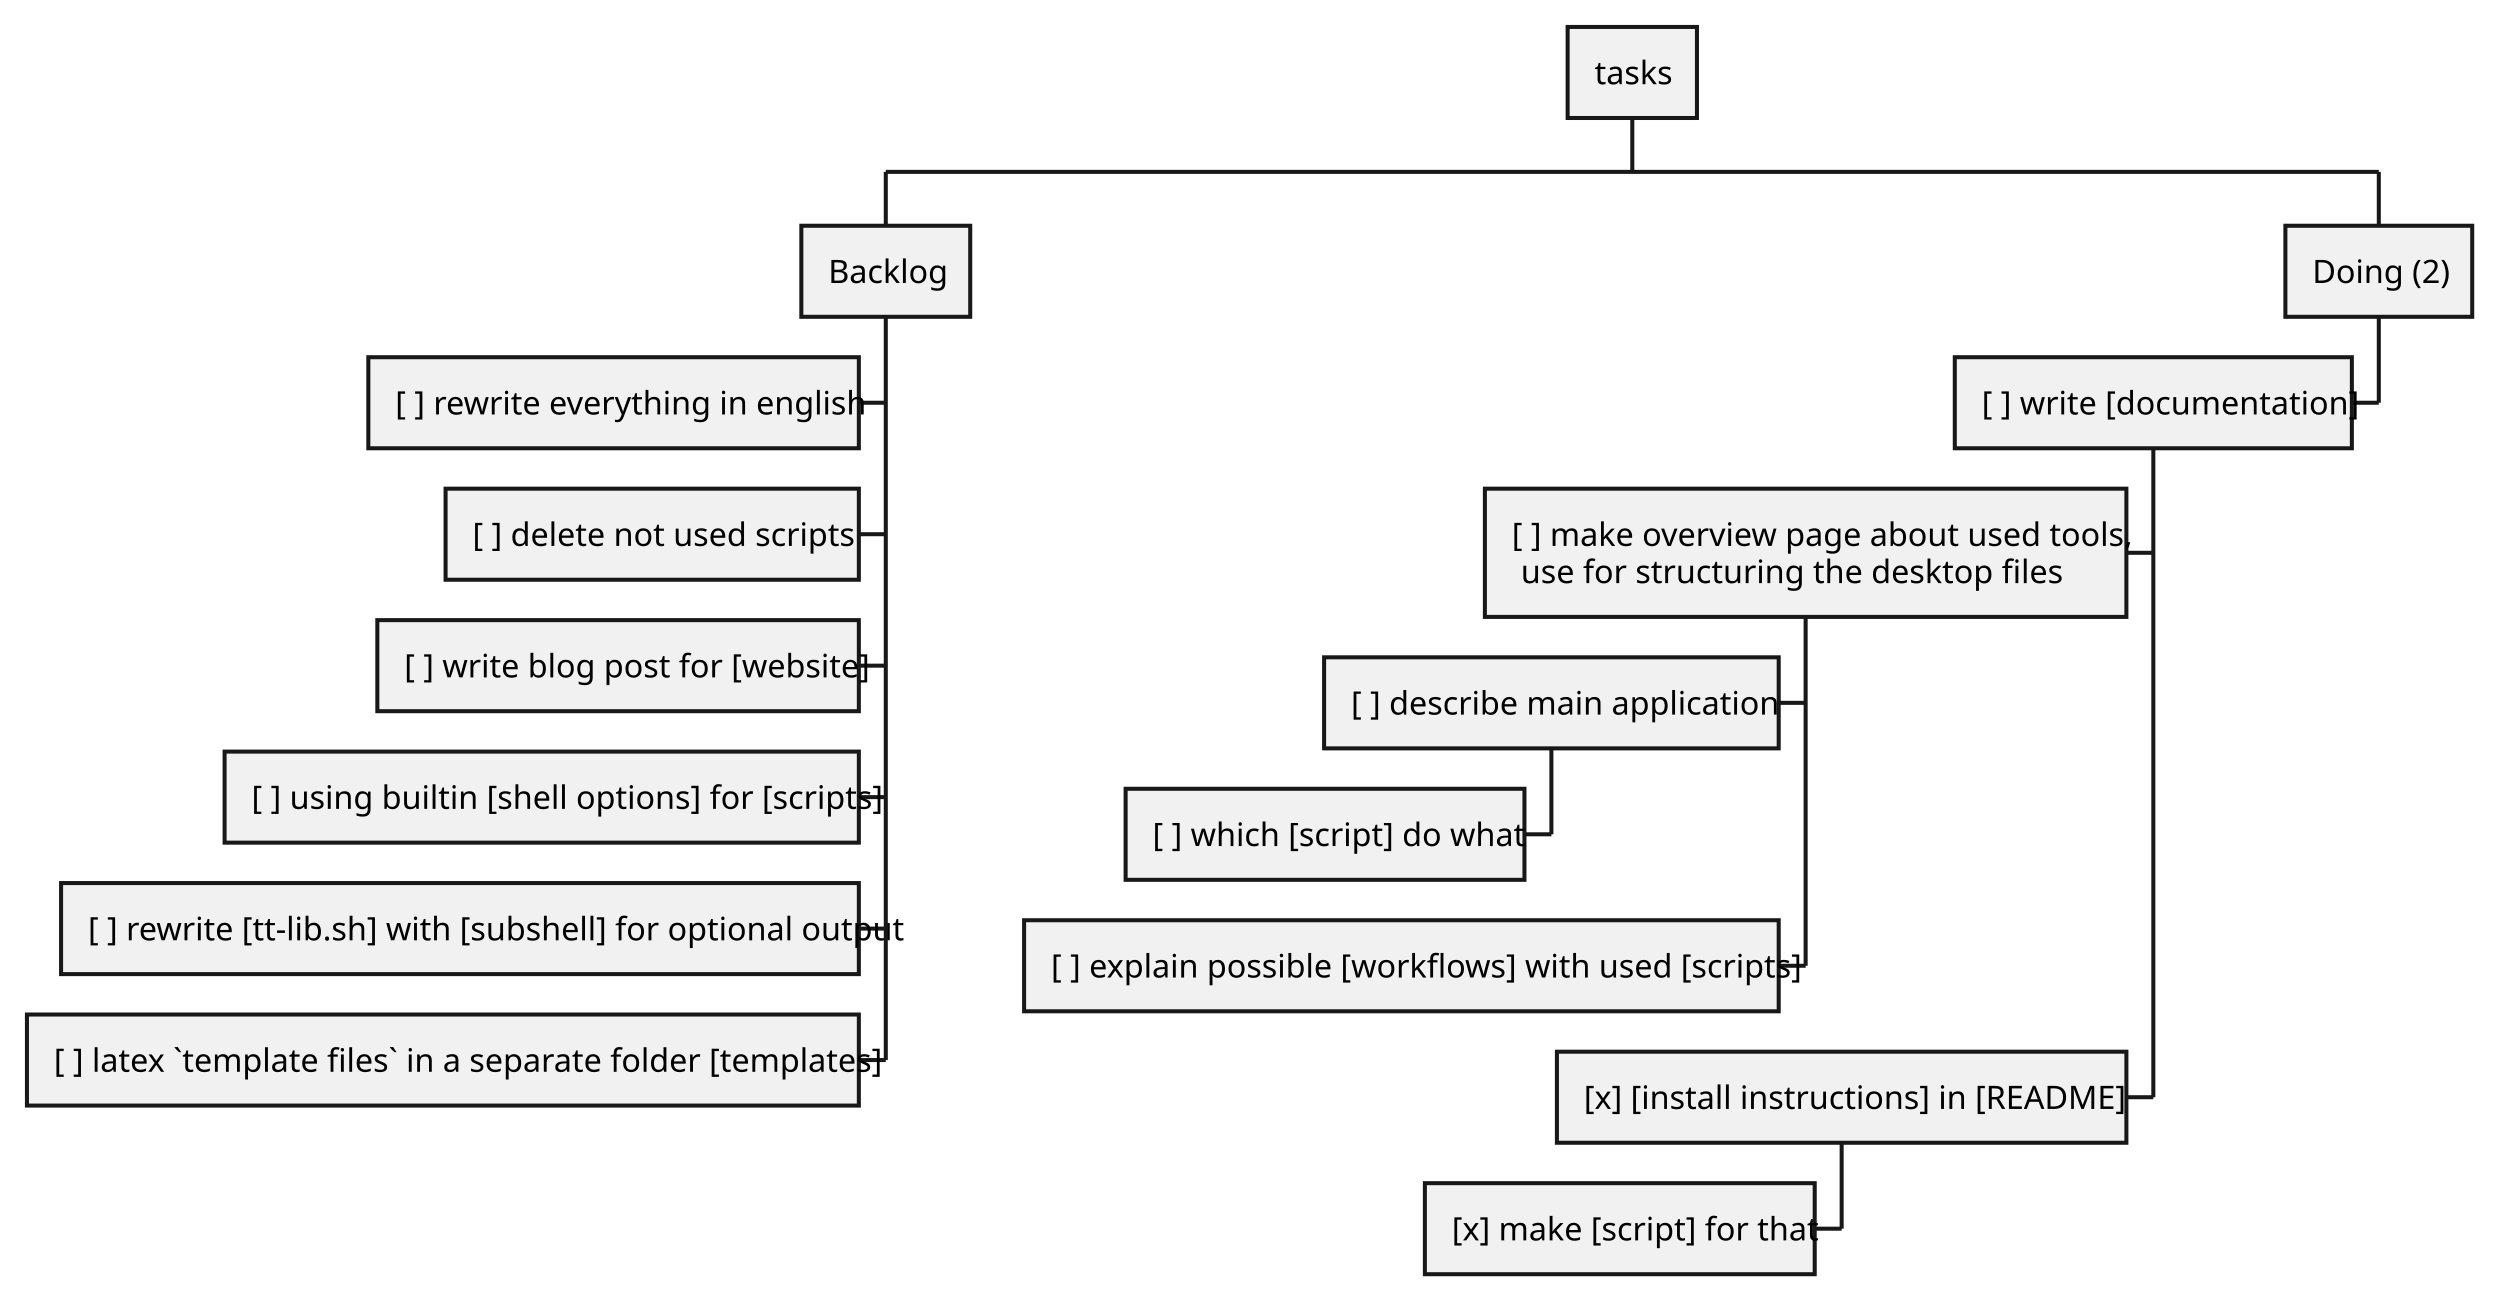
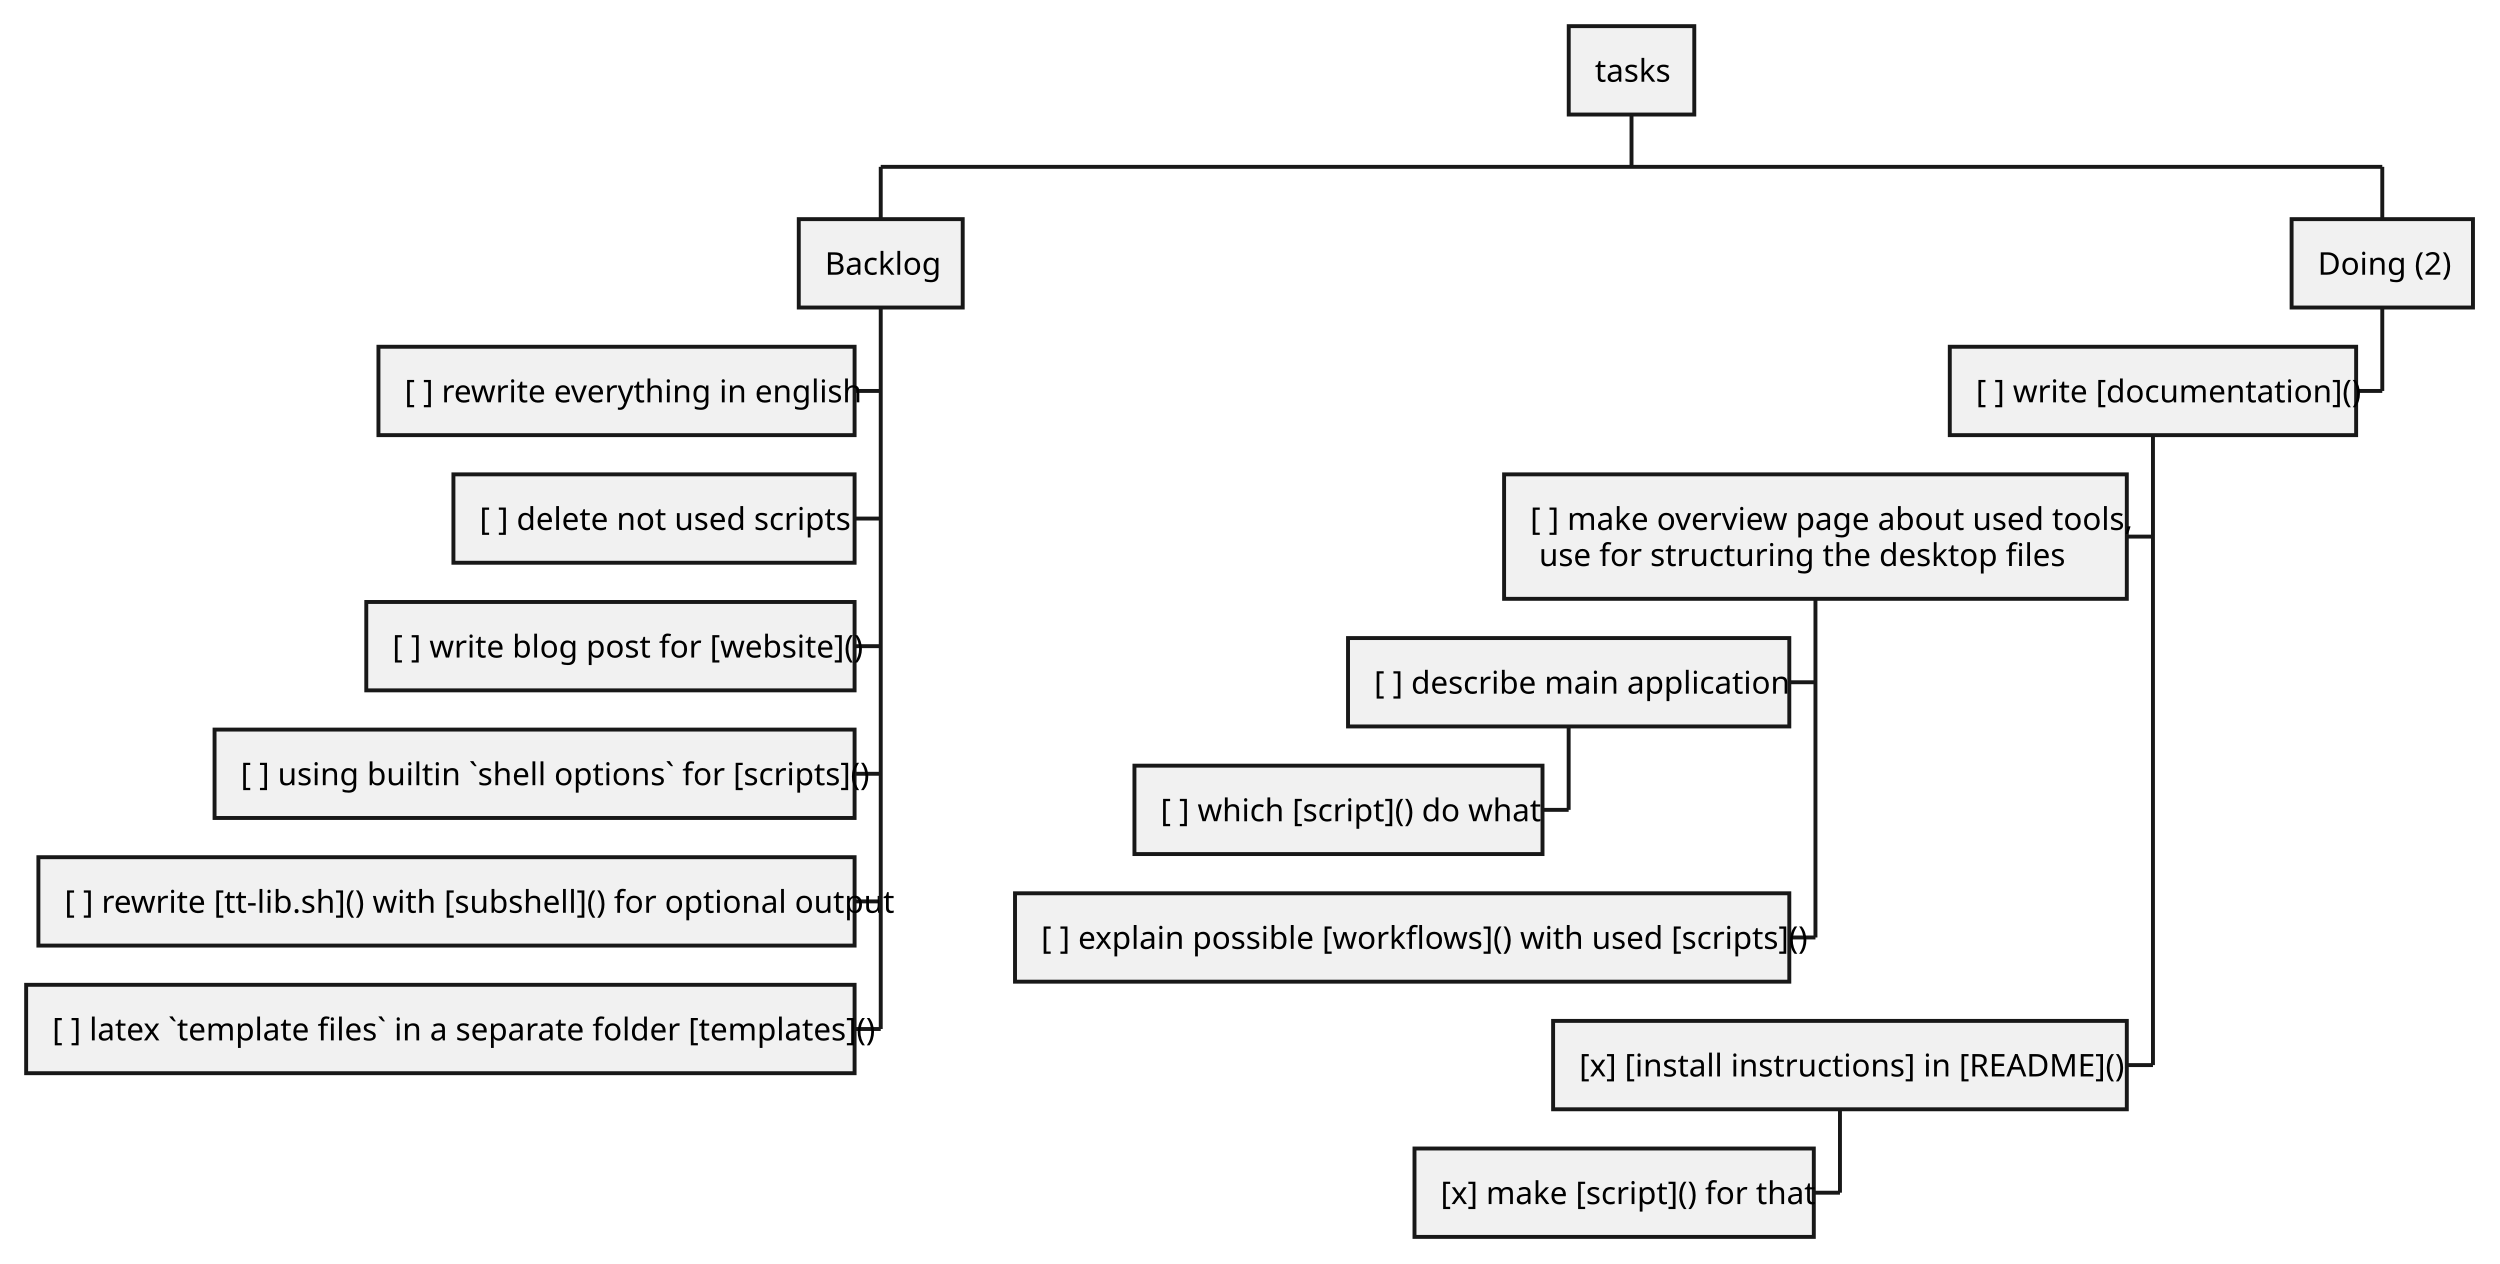
- <svg xmlns="http://www.w3.org/2000/svg" contentStyleType="text/css" data-diagram-type="WBS" height="483px" preserveAspectRatio="none" style="width:928px;height:483px;background:#FFFFFF;" version="1.1" viewBox="0 0 928 483" width="928px" zoomAndPan="magnify">
+ <svg xmlns="http://www.w3.org/2000/svg" contentStyleType="text/css" data-diagram-type="WBS" height="483px" preserveAspectRatio="none" style="width:956px;height:483px;background:#FFFFFF;" version="1.1" viewBox="0 0 956 483" width="956px" zoomAndPan="magnify">
  <defs />
  <g>
-     <line style="stroke:#181818;stroke-width:1.5;" x1="328.803" x2="328.803" y1="63.799" y2="83.799" />
-     <rect fill="#F1F1F1" height="33.799" style="stroke:#181818;stroke-width:1.5;" width="62.691" x="297.457" y="83.799" />
-     <text fill="#000000" font-family="sans-serif" font-size="12" lengthAdjust="spacing" textLength="42.691" x="307.457" y="105.055">Backlog</text>
-     <line style="stroke:#181818;stroke-width:1.5;" x1="318.803" x2="328.803" y1="149.497" y2="149.497" />
-     <rect fill="#F1F1F1" height="33.799" style="stroke:#181818;stroke-width:1.5;" width="182.076" x="136.727" y="132.598" />
-     <text fill="#000000" font-family="sans-serif" font-size="12" lengthAdjust="spacing" textLength="162.076" x="146.727" y="153.853">[ ] rewrite everything in english</text>
-     <line style="stroke:#181818;stroke-width:1.5;" x1="318.803" x2="328.803" y1="198.296" y2="198.296" />
-     <rect fill="#F1F1F1" height="33.799" style="stroke:#181818;stroke-width:1.5;" width="153.406" x="165.397" y="181.397" />
-     <text fill="#000000" font-family="sans-serif" font-size="12" lengthAdjust="spacing" textLength="133.406" x="175.397" y="202.652">[ ] delete not used scripts</text>
-     <line style="stroke:#181818;stroke-width:1.5;" x1="318.803" x2="328.803" y1="247.095" y2="247.095" />
-     <rect fill="#F1F1F1" height="33.799" style="stroke:#181818;stroke-width:1.5;" width="178.736" x="140.066" y="230.195" />
-     <text fill="#000000" font-family="sans-serif" font-size="12" lengthAdjust="spacing" textLength="158.736" x="150.066" y="251.451">[ ] write blog post for [website]</text>
-     <line style="stroke:#181818;stroke-width:1.5;" x1="318.803" x2="328.803" y1="295.894" y2="295.894" />
-     <rect fill="#F1F1F1" height="33.799" style="stroke:#181818;stroke-width:1.5;" width="235.432" x="83.371" y="278.994" />
-     <text fill="#000000" font-family="sans-serif" font-size="12" lengthAdjust="spacing" textLength="215.432" x="93.371" y="300.25">[ ] using builtin [shell options] for [scripts]</text>
-     <line style="stroke:#181818;stroke-width:1.5;" x1="318.803" x2="328.803" y1="344.692" y2="344.692" />
-     <rect fill="#F1F1F1" height="33.799" style="stroke:#181818;stroke-width:1.5;" width="296.129" x="22.674" y="327.793" />
-     <text fill="#000000" font-family="sans-serif" font-size="12" lengthAdjust="spacing" textLength="276.129" x="32.674" y="349.049">[ ] rewrite [tt-lib.sh] with [subshell] for optional output</text>
-     <line style="stroke:#181818;stroke-width:1.5;" x1="318.803" x2="328.803" y1="393.491" y2="393.491" />
-     <rect fill="#F1F1F1" height="33.799" style="stroke:#181818;stroke-width:1.5;" width="308.803" x="10" y="376.592" />
-     <text fill="#000000" font-family="sans-serif" font-size="12" lengthAdjust="spacing" textLength="288.803" x="20" y="397.848">[ ] latex `template files` in a separate folder [templates]</text>
-     <line style="stroke:#181818;stroke-width:1.5;" x1="328.803" x2="328.803" y1="117.598" y2="393.491" />
-     <line style="stroke:#181818;stroke-width:1.5;" x1="883.013" x2="883.013" y1="63.799" y2="83.799" />
-     <rect fill="#F1F1F1" height="33.799" style="stroke:#181818;stroke-width:1.5;" width="69.353" x="848.336" y="83.799" />
-     <text fill="#000000" font-family="sans-serif" font-size="12" lengthAdjust="spacing" textLength="49.353" x="858.336" y="105.055">Doing (2)</text>
-     <line style="stroke:#181818;stroke-width:1.5;" x1="873.013" x2="883.013" y1="149.497" y2="149.497" />
-     <rect fill="#F1F1F1" height="33.799" style="stroke:#181818;stroke-width:1.5;" width="147.394" x="725.618" y="132.598" />
-     <text fill="#000000" font-family="sans-serif" font-size="12" lengthAdjust="spacing" textLength="127.394" x="735.618" y="153.853">[ ] write [documentation]</text>
-     <line style="stroke:#181818;stroke-width:1.5;" x1="789.315" x2="799.315" y1="205.195" y2="205.195" />
-     <rect fill="#F1F1F1" height="47.598" style="stroke:#181818;stroke-width:1.5;" width="238.127" x="551.188" y="181.397" />
-     <text fill="#000000" font-family="sans-serif" font-size="12" lengthAdjust="spacing" textLength="218.127" x="561.188" y="202.652">[ ] make overview page about used tools,</text>
-     <text fill="#000000" font-family="sans-serif" font-size="12" lengthAdjust="spacing" textLength="186.094" x="564.523" y="216.451">use for structuring the desktop files</text>
-     <line style="stroke:#181818;stroke-width:1.5;" x1="660.252" x2="670.252" y1="260.894" y2="260.894" />
-     <rect fill="#F1F1F1" height="33.799" style="stroke:#181818;stroke-width:1.5;" width="168.746" x="491.506" y="243.994" />
-     <text fill="#000000" font-family="sans-serif" font-size="12" lengthAdjust="spacing" textLength="148.746" x="501.506" y="265.25">[ ] describe main application</text>
-     <line style="stroke:#181818;stroke-width:1.5;" x1="565.879" x2="575.879" y1="309.692" y2="309.692" />
-     <rect fill="#F1F1F1" height="33.799" style="stroke:#181818;stroke-width:1.5;" width="148.051" x="417.828" y="292.793" />
-     <text fill="#000000" font-family="sans-serif" font-size="12" lengthAdjust="spacing" textLength="128.051" x="427.828" y="314.049">[ ] which [script] do what</text>
-     <line style="stroke:#181818;stroke-width:1.5;" x1="575.879" x2="575.879" y1="277.793" y2="309.692" />
-     <line style="stroke:#181818;stroke-width:1.5;" x1="660.252" x2="670.252" y1="358.491" y2="358.491" />
-     <rect fill="#F1F1F1" height="33.799" style="stroke:#181818;stroke-width:1.5;" width="280.103" x="380.148" y="341.592" />
-     <text fill="#000000" font-family="sans-serif" font-size="12" lengthAdjust="spacing" textLength="260.103" x="390.148" y="362.848">[ ] explain possible [workflows] with used [scripts]</text>
-     <line style="stroke:#181818;stroke-width:1.5;" x1="670.252" x2="670.252" y1="228.994" y2="358.491" />
-     <line style="stroke:#181818;stroke-width:1.5;" x1="789.315" x2="799.315" y1="407.29" y2="407.29" />
-     <rect fill="#F1F1F1" height="33.799" style="stroke:#181818;stroke-width:1.5;" width="211.391" x="577.925" y="390.391" />
-     <text fill="#000000" font-family="sans-serif" font-size="12" lengthAdjust="spacing" textLength="191.391" x="587.925" y="411.647">[x] [install instructions] in [README]</text>
-     <line style="stroke:#181818;stroke-width:1.5;" x1="673.62" x2="683.62" y1="456.089" y2="456.089" />
-     <rect fill="#F1F1F1" height="33.799" style="stroke:#181818;stroke-width:1.5;" width="144.705" x="528.915" y="439.19" />
-     <text fill="#000000" font-family="sans-serif" font-size="12" lengthAdjust="spacing" textLength="124.705" x="538.915" y="460.445">[x] make [script] for that</text>
-     <line style="stroke:#181818;stroke-width:1.5;" x1="683.62" x2="683.62" y1="424.19" y2="456.089" />
-     <line style="stroke:#181818;stroke-width:1.5;" x1="799.315" x2="799.315" y1="166.397" y2="407.29" />
-     <line style="stroke:#181818;stroke-width:1.5;" x1="883.013" x2="883.013" y1="117.598" y2="149.497" />
-     <line style="stroke:#181818;stroke-width:1.5;" x1="328.803" x2="883.013" y1="63.799" y2="63.799" />
-     <rect fill="#F1F1F1" height="33.799" style="stroke:#181818;stroke-width:1.5;" width="48.008" x="581.904" y="10" />
-     <text fill="#000000" font-family="sans-serif" font-size="12" lengthAdjust="spacing" textLength="28.008" x="591.904" y="31.256">tasks</text>
-     <line style="stroke:#181818;stroke-width:1.5;" x1="605.908" x2="605.908" y1="43.799" y2="63.799" />
+     <line style="stroke:#181818;stroke-width:1.5;" x1="336.795" x2="336.795" y1="63.799" y2="83.799" />
+     <rect fill="#F1F1F1" height="33.799" style="stroke:#181818;stroke-width:1.5;" width="62.691" x="305.449" y="83.799" />
+     <text fill="#000000" font-family="sans-serif" font-size="12" lengthAdjust="spacing" textLength="42.691" x="315.449" y="105.055">Backlog</text>
+     <line style="stroke:#181818;stroke-width:1.5;" x1="326.795" x2="336.795" y1="149.497" y2="149.497" />
+     <rect fill="#F1F1F1" height="33.799" style="stroke:#181818;stroke-width:1.5;" width="182.076" x="144.719" y="132.598" />
+     <text fill="#000000" font-family="sans-serif" font-size="12" lengthAdjust="spacing" textLength="162.076" x="154.719" y="153.853">[ ] rewrite everything in english</text>
+     <line style="stroke:#181818;stroke-width:1.5;" x1="326.795" x2="336.795" y1="198.296" y2="198.296" />
+     <rect fill="#F1F1F1" height="33.799" style="stroke:#181818;stroke-width:1.5;" width="153.406" x="173.389" y="181.397" />
+     <text fill="#000000" font-family="sans-serif" font-size="12" lengthAdjust="spacing" textLength="133.406" x="183.389" y="202.652">[ ] delete not used scripts</text>
+     <line style="stroke:#181818;stroke-width:1.5;" x1="326.795" x2="336.795" y1="247.095" y2="247.095" />
+     <rect fill="#F1F1F1" height="33.799" style="stroke:#181818;stroke-width:1.5;" width="186.728" x="140.066" y="230.195" />
+     <text fill="#000000" font-family="sans-serif" font-size="12" lengthAdjust="spacing" textLength="166.728" x="150.066" y="251.451">[ ] write blog post for [website]()</text>
+     <line style="stroke:#181818;stroke-width:1.5;" x1="326.795" x2="336.795" y1="295.894" y2="295.894" />
+     <rect fill="#F1F1F1" height="33.799" style="stroke:#181818;stroke-width:1.5;" width="244.748" x="82.047" y="278.994" />
+     <text fill="#000000" font-family="sans-serif" font-size="12" lengthAdjust="spacing" textLength="224.748" x="92.047" y="300.25">[ ] using builtin `shell options` for [scripts]()</text>
+     <line style="stroke:#181818;stroke-width:1.5;" x1="326.795" x2="336.795" y1="344.692" y2="344.692" />
+     <rect fill="#F1F1F1" height="33.799" style="stroke:#181818;stroke-width:1.5;" width="312.113" x="14.682" y="327.793" />
+     <text fill="#000000" font-family="sans-serif" font-size="12" lengthAdjust="spacing" textLength="292.113" x="24.682" y="349.049">[ ] rewrite [tt-lib.sh]() with [subshell]() for optional output</text>
+     <line style="stroke:#181818;stroke-width:1.5;" x1="326.795" x2="336.795" y1="393.491" y2="393.491" />
+     <rect fill="#F1F1F1" height="33.799" style="stroke:#181818;stroke-width:1.5;" width="316.795" x="10" y="376.592" />
+     <text fill="#000000" font-family="sans-serif" font-size="12" lengthAdjust="spacing" textLength="296.795" x="20" y="397.848">[ ] latex `template files` in a separate folder [templates]()</text>
+     <line style="stroke:#181818;stroke-width:1.5;" x1="336.795" x2="336.795" y1="117.598" y2="393.491" />
+     <line style="stroke:#181818;stroke-width:1.5;" x1="910.985" x2="910.985" y1="63.799" y2="83.799" />
+     <rect fill="#F1F1F1" height="33.799" style="stroke:#181818;stroke-width:1.5;" width="69.353" x="876.309" y="83.799" />
+     <text fill="#000000" font-family="sans-serif" font-size="12" lengthAdjust="spacing" textLength="49.353" x="886.309" y="105.055">Doing (2)</text>
+     <line style="stroke:#181818;stroke-width:1.5;" x1="900.985" x2="910.985" y1="149.497" y2="149.497" />
+     <rect fill="#F1F1F1" height="33.799" style="stroke:#181818;stroke-width:1.5;" width="155.387" x="745.599" y="132.598" />
+     <text fill="#000000" font-family="sans-serif" font-size="12" lengthAdjust="spacing" textLength="135.387" x="755.599" y="153.853">[ ] write [documentation]()</text>
+     <line style="stroke:#181818;stroke-width:1.5;" x1="813.292" x2="823.292" y1="205.195" y2="205.195" />
+     <rect fill="#F1F1F1" height="47.598" style="stroke:#181818;stroke-width:1.5;" width="238.127" x="575.165" y="181.397" />
+     <text fill="#000000" font-family="sans-serif" font-size="12" lengthAdjust="spacing" textLength="218.127" x="585.165" y="202.652">[ ] make overview page about used tools,</text>
+     <text fill="#000000" font-family="sans-serif" font-size="12" lengthAdjust="spacing" textLength="186.094" x="588.499" y="216.451">use for structuring the desktop files</text>
+     <line style="stroke:#181818;stroke-width:1.5;" x1="684.229" x2="694.229" y1="260.894" y2="260.894" />
+     <rect fill="#F1F1F1" height="33.799" style="stroke:#181818;stroke-width:1.5;" width="168.746" x="515.482" y="243.994" />
+     <text fill="#000000" font-family="sans-serif" font-size="12" lengthAdjust="spacing" textLength="148.746" x="525.482" y="265.25">[ ] describe main application</text>
+     <line style="stroke:#181818;stroke-width:1.5;" x1="589.856" x2="599.856" y1="309.692" y2="309.692" />
+     <rect fill="#F1F1F1" height="33.799" style="stroke:#181818;stroke-width:1.5;" width="156.043" x="433.812" y="292.793" />
+     <text fill="#000000" font-family="sans-serif" font-size="12" lengthAdjust="spacing" textLength="136.043" x="443.812" y="314.049">[ ] which [script]() do what</text>
+     <line style="stroke:#181818;stroke-width:1.5;" x1="599.856" x2="599.856" y1="277.793" y2="309.692" />
+     <line style="stroke:#181818;stroke-width:1.5;" x1="684.229" x2="694.229" y1="358.491" y2="358.491" />
+     <rect fill="#F1F1F1" height="33.799" style="stroke:#181818;stroke-width:1.5;" width="296.088" x="388.141" y="341.592" />
+     <text fill="#000000" font-family="sans-serif" font-size="12" lengthAdjust="spacing" textLength="276.088" x="398.141" y="362.848">[ ] explain possible [workflows]() with used [scripts]()</text>
+     <line style="stroke:#181818;stroke-width:1.5;" x1="694.229" x2="694.229" y1="228.994" y2="358.491" />
+     <line style="stroke:#181818;stroke-width:1.5;" x1="813.292" x2="823.292" y1="407.29" y2="407.29" />
+     <rect fill="#F1F1F1" height="33.799" style="stroke:#181818;stroke-width:1.5;" width="219.383" x="593.909" y="390.391" />
+     <text fill="#000000" font-family="sans-serif" font-size="12" lengthAdjust="spacing" textLength="199.383" x="603.909" y="411.647">[x] [install instructions] in [README]()</text>
+     <line style="stroke:#181818;stroke-width:1.5;" x1="693.601" x2="703.601" y1="456.089" y2="456.089" />
+     <rect fill="#F1F1F1" height="33.799" style="stroke:#181818;stroke-width:1.5;" width="152.697" x="540.903" y="439.19" />
+     <text fill="#000000" font-family="sans-serif" font-size="12" lengthAdjust="spacing" textLength="132.697" x="550.903" y="460.445">[x] make [script]() for that</text>
+     <line style="stroke:#181818;stroke-width:1.5;" x1="703.601" x2="703.601" y1="424.19" y2="456.089" />
+     <line style="stroke:#181818;stroke-width:1.5;" x1="823.292" x2="823.292" y1="166.397" y2="407.29" />
+     <line style="stroke:#181818;stroke-width:1.5;" x1="910.985" x2="910.985" y1="117.598" y2="149.497" />
+     <line style="stroke:#181818;stroke-width:1.5;" x1="336.795" x2="910.985" y1="63.799" y2="63.799" />
+     <rect fill="#F1F1F1" height="33.799" style="stroke:#181818;stroke-width:1.5;" width="48.008" x="599.886" y="10" />
+     <text fill="#000000" font-family="sans-serif" font-size="12" lengthAdjust="spacing" textLength="28.008" x="609.886" y="31.256">tasks</text>
+     <line style="stroke:#181818;stroke-width:1.5;" x1="623.89" x2="623.89" y1="43.799" y2="63.799" />
  </g>
</svg>
